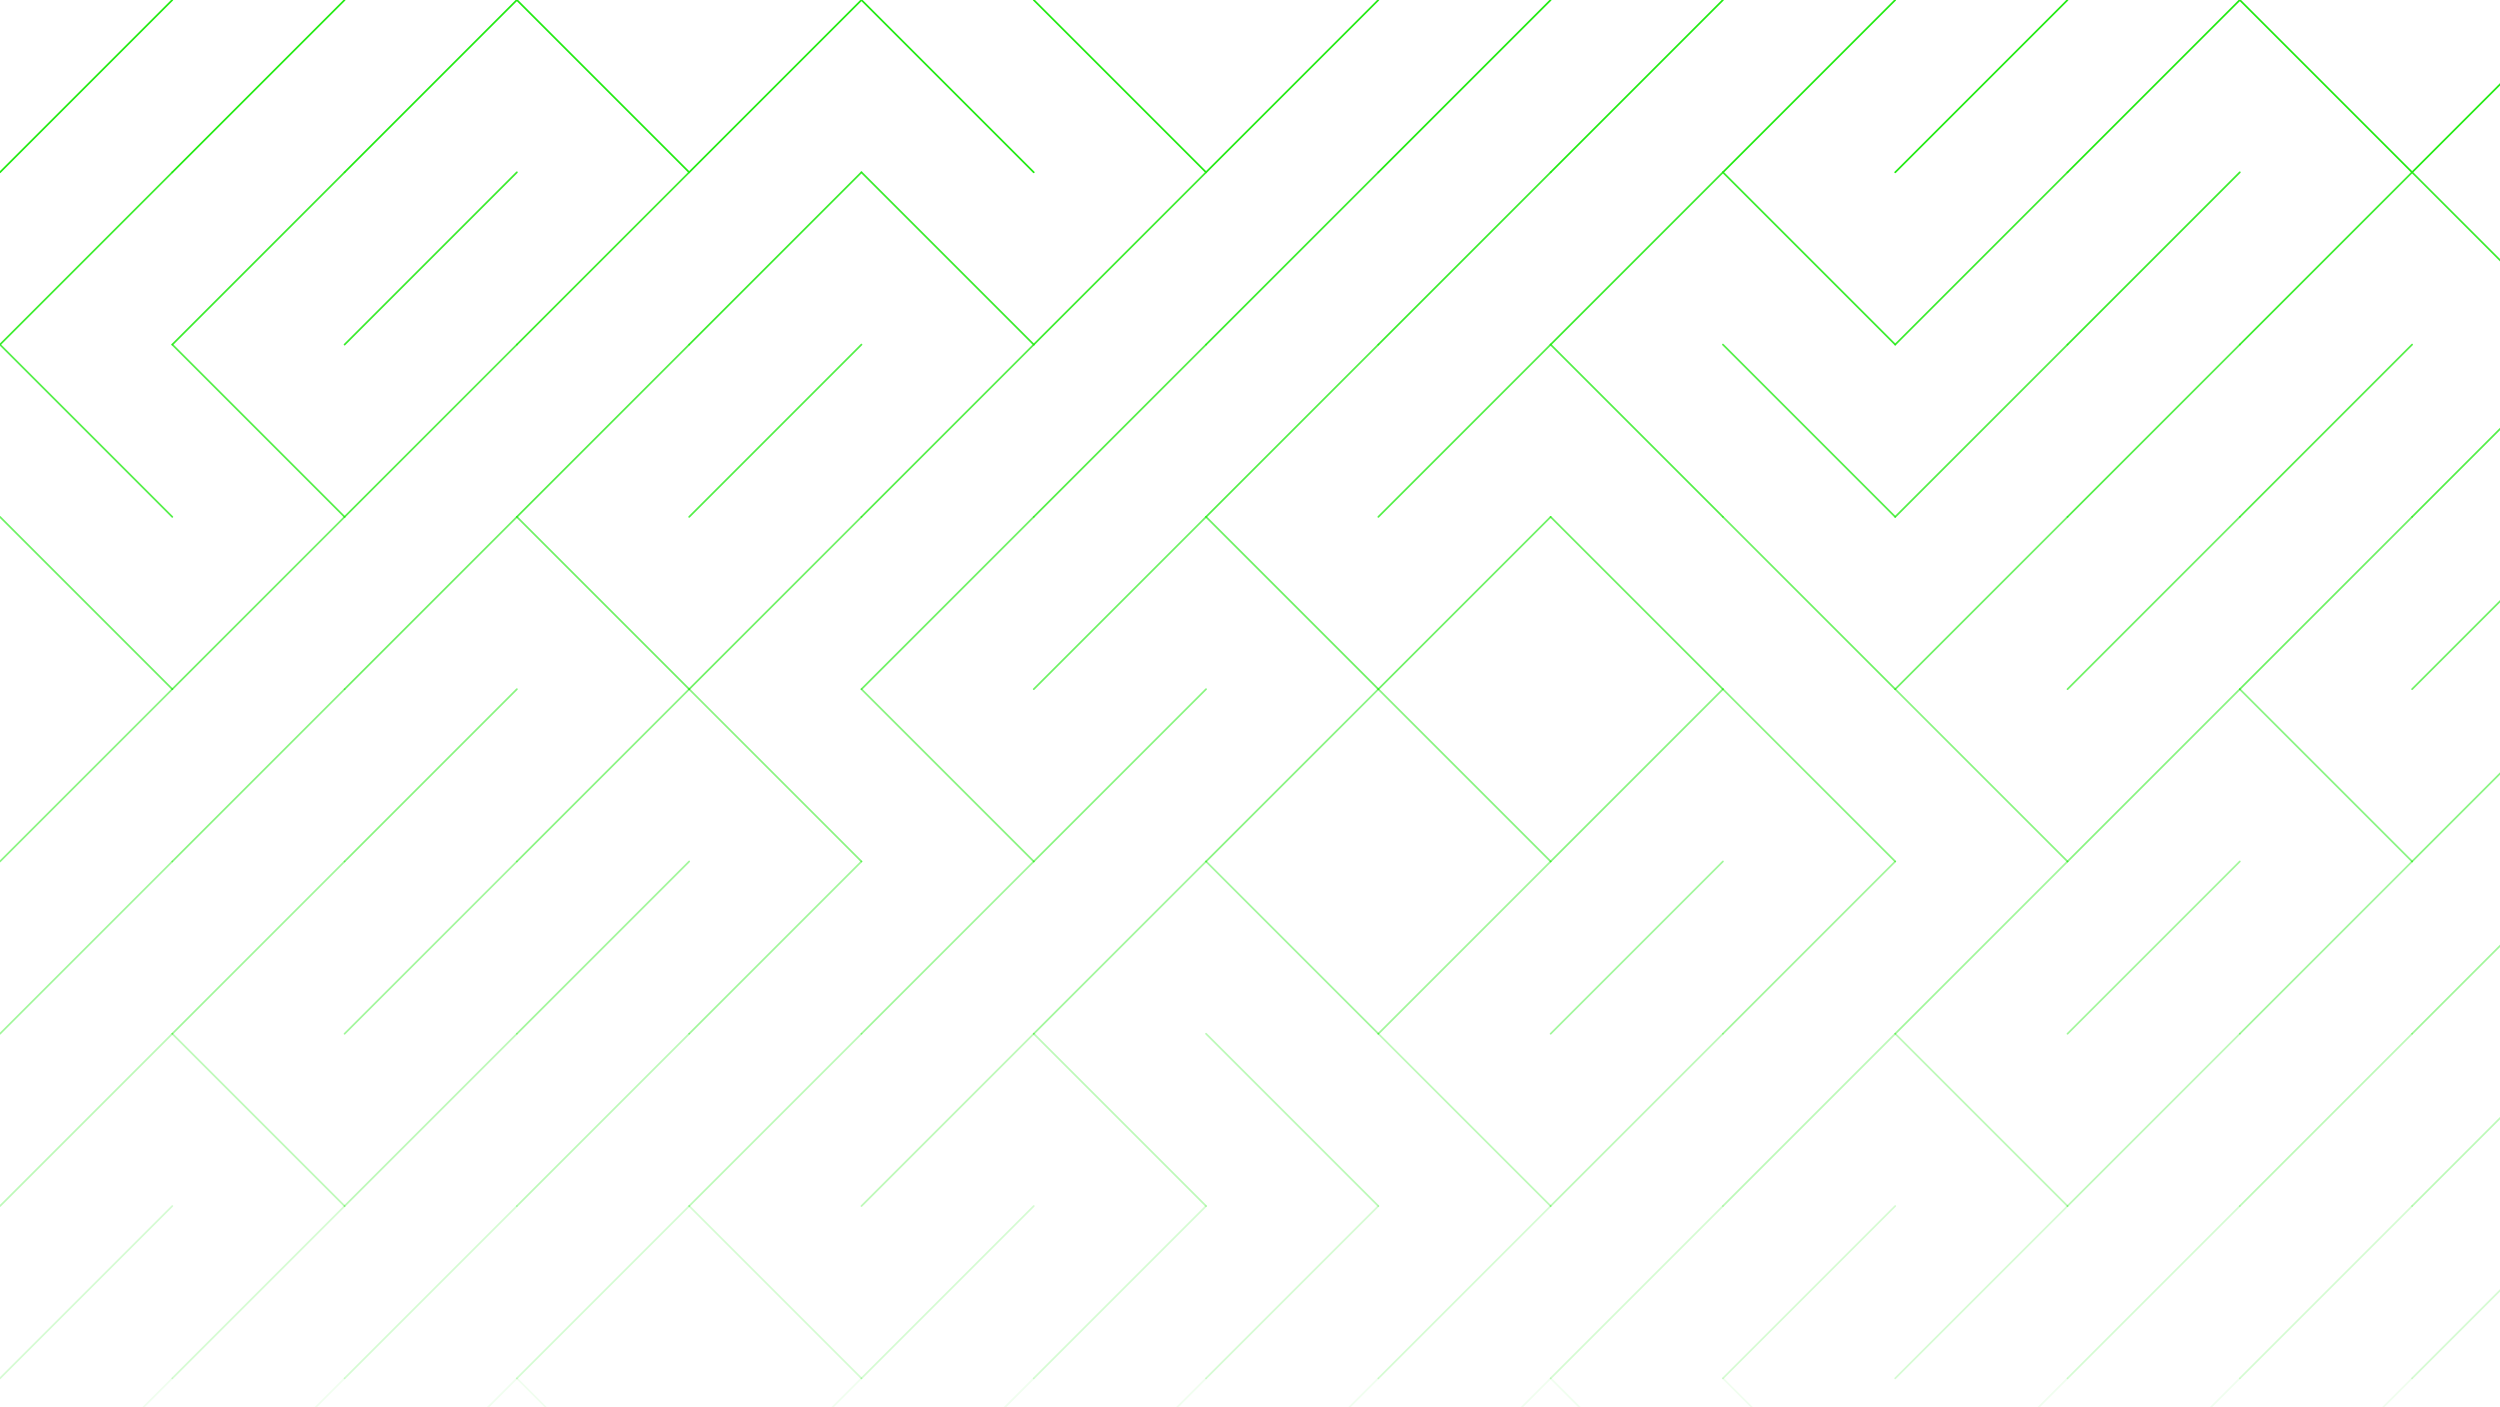
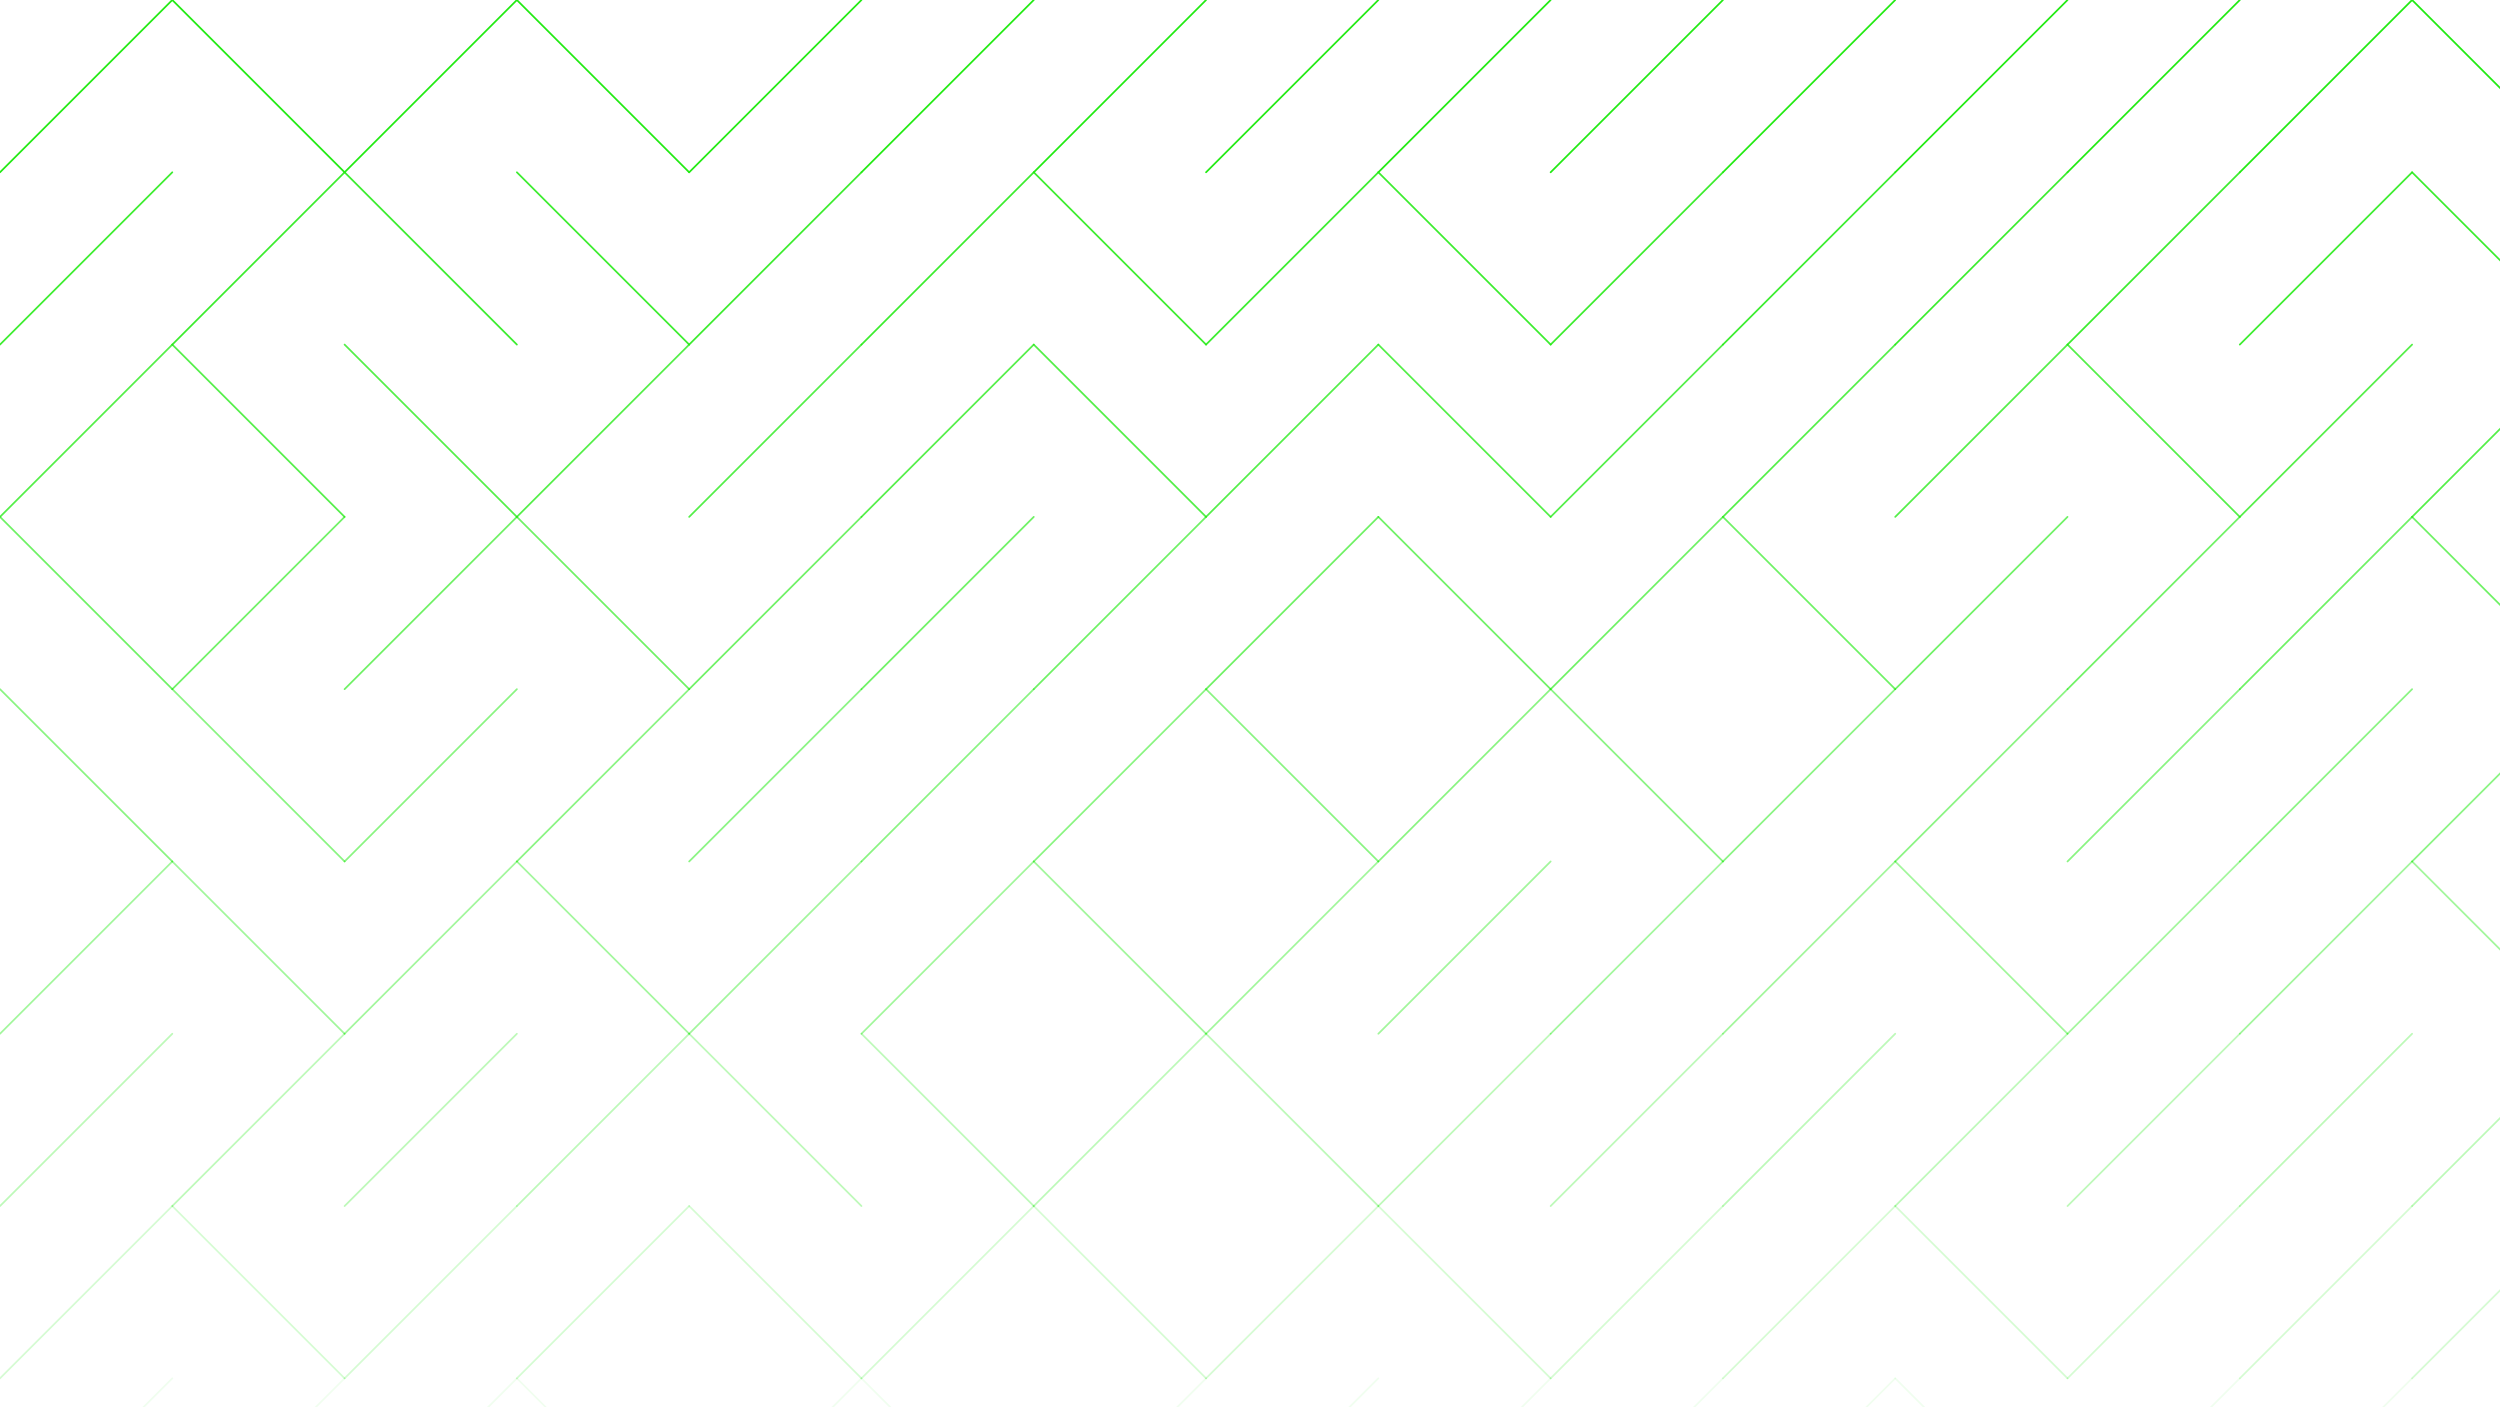
<svg xmlns="http://www.w3.org/2000/svg" version="1.1" viewBox="0 0 1422 800">
  <g stroke-width="1" stroke="#22ea13" fill="none" stroke-linecap="round">
    <line x1="98" y1="0" x2="0" y2="98" opacity="1.00" />
-     <line x1="196" y1="0" x2="98" y2="98" opacity="1.00" />
+     <line x1="98" y1="0" x2="196" y2="98" opacity="1.00" />
    <line x1="294" y1="0" x2="196" y2="98" opacity="1.00" />
    <line x1="294" y1="0" x2="392" y2="98" opacity="1.00" />
    <line x1="490" y1="0" x2="392" y2="98" opacity="1.00" />
-     <line x1="490" y1="0" x2="588" y2="98" opacity="1.00" />
-     <line x1="588" y1="0" x2="686" y2="98" opacity="1.00" />
+     <line x1="588" y1="0" x2="490" y2="98" opacity="1.00" />
+     <line x1="686" y1="0" x2="588" y2="98" opacity="1.00" />
    <line x1="784" y1="0" x2="686" y2="98" opacity="1.00" />
    <line x1="882" y1="0" x2="784" y2="98" opacity="1.00" />
    <line x1="980" y1="0" x2="882" y2="98" opacity="1.00" />
    <line x1="1078" y1="0" x2="980" y2="98" opacity="1.00" />
    <line x1="1176" y1="0" x2="1078" y2="98" opacity="1.00" />
    <line x1="1274" y1="0" x2="1176" y2="98" opacity="1.00" />
-     <line x1="1274" y1="0" x2="1372" y2="98" opacity="1.00" />
-     <line x1="1470" y1="0" x2="1372" y2="98" opacity="1.00" />
+     <line x1="1372" y1="0" x2="1274" y2="98" opacity="1.00" />
+     <line x1="1372" y1="0" x2="1470" y2="98" opacity="1.00" />
    <line x1="98" y1="98" x2="0" y2="196" opacity="0.88" />
    <line x1="196" y1="98" x2="98" y2="196" opacity="0.88" />
-     <line x1="294" y1="98" x2="196" y2="196" opacity="0.88" />
-     <line x1="392" y1="98" x2="294" y2="196" opacity="0.88" />
+     <line x1="196" y1="98" x2="294" y2="196" opacity="0.88" />
+     <line x1="294" y1="98" x2="392" y2="196" opacity="0.88" />
    <line x1="490" y1="98" x2="392" y2="196" opacity="0.88" />
-     <line x1="490" y1="98" x2="588" y2="196" opacity="0.88" />
-     <line x1="686" y1="98" x2="588" y2="196" opacity="0.88" />
+     <line x1="588" y1="98" x2="490" y2="196" opacity="0.88" />
+     <line x1="588" y1="98" x2="686" y2="196" opacity="0.88" />
    <line x1="784" y1="98" x2="686" y2="196" opacity="0.88" />
-     <line x1="882" y1="98" x2="784" y2="196" opacity="0.88" />
+     <line x1="784" y1="98" x2="882" y2="196" opacity="0.88" />
    <line x1="980" y1="98" x2="882" y2="196" opacity="0.88" />
-     <line x1="980" y1="98" x2="1078" y2="196" opacity="0.88" />
+     <line x1="1078" y1="98" x2="980" y2="196" opacity="0.88" />
    <line x1="1176" y1="98" x2="1078" y2="196" opacity="0.88" />
    <line x1="1274" y1="98" x2="1176" y2="196" opacity="0.88" />
    <line x1="1372" y1="98" x2="1274" y2="196" opacity="0.88" />
    <line x1="1372" y1="98" x2="1470" y2="196" opacity="0.88" />
-     <line x1="0" y1="196" x2="98" y2="294" opacity="0.77" />
+     <line x1="98" y1="196" x2="0" y2="294" opacity="0.77" />
    <line x1="98" y1="196" x2="196" y2="294" opacity="0.77" />
-     <line x1="294" y1="196" x2="196" y2="294" opacity="0.77" />
+     <line x1="196" y1="196" x2="294" y2="294" opacity="0.77" />
    <line x1="392" y1="196" x2="294" y2="294" opacity="0.77" />
    <line x1="490" y1="196" x2="392" y2="294" opacity="0.77" />
    <line x1="588" y1="196" x2="490" y2="294" opacity="0.77" />
-     <line x1="686" y1="196" x2="588" y2="294" opacity="0.77" />
+     <line x1="588" y1="196" x2="686" y2="294" opacity="0.77" />
    <line x1="784" y1="196" x2="686" y2="294" opacity="0.77" />
-     <line x1="882" y1="196" x2="784" y2="294" opacity="0.77" />
-     <line x1="882" y1="196" x2="980" y2="294" opacity="0.77" />
-     <line x1="980" y1="196" x2="1078" y2="294" opacity="0.77" />
+     <line x1="784" y1="196" x2="882" y2="294" opacity="0.77" />
+     <line x1="980" y1="196" x2="882" y2="294" opacity="0.77" />
+     <line x1="1078" y1="196" x2="980" y2="294" opacity="0.77" />
    <line x1="1176" y1="196" x2="1078" y2="294" opacity="0.77" />
-     <line x1="1274" y1="196" x2="1176" y2="294" opacity="0.77" />
+     <line x1="1176" y1="196" x2="1274" y2="294" opacity="0.77" />
    <line x1="1372" y1="196" x2="1274" y2="294" opacity="0.77" />
    <line x1="1470" y1="196" x2="1372" y2="294" opacity="0.77" />
    <line x1="0" y1="294" x2="98" y2="392" opacity="0.65" />
    <line x1="196" y1="294" x2="98" y2="392" opacity="0.65" />
    <line x1="294" y1="294" x2="196" y2="392" opacity="0.65" />
    <line x1="294" y1="294" x2="392" y2="392" opacity="0.65" />
    <line x1="490" y1="294" x2="392" y2="392" opacity="0.65" />
    <line x1="588" y1="294" x2="490" y2="392" opacity="0.65" />
    <line x1="686" y1="294" x2="588" y2="392" opacity="0.65" />
-     <line x1="686" y1="294" x2="784" y2="392" opacity="0.65" />
-     <line x1="882" y1="294" x2="784" y2="392" opacity="0.65" />
-     <line x1="882" y1="294" x2="980" y2="392" opacity="0.65" />
+     <line x1="784" y1="294" x2="686" y2="392" opacity="0.65" />
+     <line x1="784" y1="294" x2="882" y2="392" opacity="0.65" />
+     <line x1="980" y1="294" x2="882" y2="392" opacity="0.65" />
    <line x1="980" y1="294" x2="1078" y2="392" opacity="0.65" />
    <line x1="1176" y1="294" x2="1078" y2="392" opacity="0.65" />
    <line x1="1274" y1="294" x2="1176" y2="392" opacity="0.65" />
    <line x1="1372" y1="294" x2="1274" y2="392" opacity="0.65" />
-     <line x1="1470" y1="294" x2="1372" y2="392" opacity="0.65" />
-     <line x1="98" y1="392" x2="0" y2="490" opacity="0.53" />
-     <line x1="196" y1="392" x2="98" y2="490" opacity="0.53" />
+     <line x1="1372" y1="294" x2="1470" y2="392" opacity="0.65" />
+     <line x1="0" y1="392" x2="98" y2="490" opacity="0.53" />
+     <line x1="98" y1="392" x2="196" y2="490" opacity="0.53" />
    <line x1="294" y1="392" x2="196" y2="490" opacity="0.53" />
    <line x1="392" y1="392" x2="294" y2="490" opacity="0.53" />
-     <line x1="392" y1="392" x2="490" y2="490" opacity="0.53" />
-     <line x1="490" y1="392" x2="588" y2="490" opacity="0.53" />
+     <line x1="490" y1="392" x2="392" y2="490" opacity="0.53" />
+     <line x1="588" y1="392" x2="490" y2="490" opacity="0.53" />
    <line x1="686" y1="392" x2="588" y2="490" opacity="0.53" />
-     <line x1="784" y1="392" x2="686" y2="490" opacity="0.53" />
-     <line x1="784" y1="392" x2="882" y2="490" opacity="0.53" />
-     <line x1="980" y1="392" x2="882" y2="490" opacity="0.53" />
-     <line x1="980" y1="392" x2="1078" y2="490" opacity="0.53" />
-     <line x1="1078" y1="392" x2="1176" y2="490" opacity="0.53" />
+     <line x1="686" y1="392" x2="784" y2="490" opacity="0.53" />
+     <line x1="882" y1="392" x2="784" y2="490" opacity="0.53" />
+     <line x1="882" y1="392" x2="980" y2="490" opacity="0.53" />
+     <line x1="1078" y1="392" x2="980" y2="490" opacity="0.53" />
+     <line x1="1176" y1="392" x2="1078" y2="490" opacity="0.53" />
    <line x1="1274" y1="392" x2="1176" y2="490" opacity="0.53" />
-     <line x1="1274" y1="392" x2="1372" y2="490" opacity="0.53" />
+     <line x1="1372" y1="392" x2="1274" y2="490" opacity="0.53" />
    <line x1="1470" y1="392" x2="1372" y2="490" opacity="0.53" />
    <line x1="98" y1="490" x2="0" y2="588" opacity="0.42" />
-     <line x1="196" y1="490" x2="98" y2="588" opacity="0.42" />
+     <line x1="98" y1="490" x2="196" y2="588" opacity="0.42" />
    <line x1="294" y1="490" x2="196" y2="588" opacity="0.42" />
-     <line x1="392" y1="490" x2="294" y2="588" opacity="0.42" />
+     <line x1="294" y1="490" x2="392" y2="588" opacity="0.42" />
    <line x1="490" y1="490" x2="392" y2="588" opacity="0.42" />
    <line x1="588" y1="490" x2="490" y2="588" opacity="0.42" />
-     <line x1="686" y1="490" x2="588" y2="588" opacity="0.42" />
-     <line x1="686" y1="490" x2="784" y2="588" opacity="0.42" />
+     <line x1="588" y1="490" x2="686" y2="588" opacity="0.42" />
+     <line x1="784" y1="490" x2="686" y2="588" opacity="0.42" />
    <line x1="882" y1="490" x2="784" y2="588" opacity="0.42" />
    <line x1="980" y1="490" x2="882" y2="588" opacity="0.42" />
    <line x1="1078" y1="490" x2="980" y2="588" opacity="0.42" />
-     <line x1="1176" y1="490" x2="1078" y2="588" opacity="0.42" />
+     <line x1="1078" y1="490" x2="1176" y2="588" opacity="0.42" />
    <line x1="1274" y1="490" x2="1176" y2="588" opacity="0.42" />
    <line x1="1372" y1="490" x2="1274" y2="588" opacity="0.42" />
-     <line x1="1470" y1="490" x2="1372" y2="588" opacity="0.42" />
+     <line x1="1372" y1="490" x2="1470" y2="588" opacity="0.42" />
    <line x1="98" y1="588" x2="0" y2="686" opacity="0.30" />
-     <line x1="98" y1="588" x2="196" y2="686" opacity="0.30" />
+     <line x1="196" y1="588" x2="98" y2="686" opacity="0.30" />
    <line x1="294" y1="588" x2="196" y2="686" opacity="0.30" />
    <line x1="392" y1="588" x2="294" y2="686" opacity="0.30" />
-     <line x1="490" y1="588" x2="392" y2="686" opacity="0.30" />
-     <line x1="588" y1="588" x2="490" y2="686" opacity="0.30" />
-     <line x1="588" y1="588" x2="686" y2="686" opacity="0.30" />
+     <line x1="392" y1="588" x2="490" y2="686" opacity="0.30" />
+     <line x1="490" y1="588" x2="588" y2="686" opacity="0.30" />
+     <line x1="686" y1="588" x2="588" y2="686" opacity="0.30" />
    <line x1="686" y1="588" x2="784" y2="686" opacity="0.30" />
-     <line x1="784" y1="588" x2="882" y2="686" opacity="0.30" />
+     <line x1="882" y1="588" x2="784" y2="686" opacity="0.30" />
    <line x1="980" y1="588" x2="882" y2="686" opacity="0.30" />
    <line x1="1078" y1="588" x2="980" y2="686" opacity="0.30" />
-     <line x1="1078" y1="588" x2="1176" y2="686" opacity="0.30" />
+     <line x1="1176" y1="588" x2="1078" y2="686" opacity="0.30" />
    <line x1="1274" y1="588" x2="1176" y2="686" opacity="0.30" />
    <line x1="1372" y1="588" x2="1274" y2="686" opacity="0.30" />
    <line x1="1470" y1="588" x2="1372" y2="686" opacity="0.30" />
    <line x1="98" y1="686" x2="0" y2="784" opacity="0.19" />
-     <line x1="196" y1="686" x2="98" y2="784" opacity="0.19" />
+     <line x1="98" y1="686" x2="196" y2="784" opacity="0.19" />
    <line x1="294" y1="686" x2="196" y2="784" opacity="0.19" />
    <line x1="392" y1="686" x2="294" y2="784" opacity="0.19" />
    <line x1="392" y1="686" x2="490" y2="784" opacity="0.19" />
    <line x1="588" y1="686" x2="490" y2="784" opacity="0.19" />
-     <line x1="686" y1="686" x2="588" y2="784" opacity="0.19" />
+     <line x1="588" y1="686" x2="686" y2="784" opacity="0.19" />
    <line x1="784" y1="686" x2="686" y2="784" opacity="0.19" />
-     <line x1="882" y1="686" x2="784" y2="784" opacity="0.19" />
+     <line x1="784" y1="686" x2="882" y2="784" opacity="0.19" />
    <line x1="980" y1="686" x2="882" y2="784" opacity="0.19" />
    <line x1="1078" y1="686" x2="980" y2="784" opacity="0.19" />
-     <line x1="1176" y1="686" x2="1078" y2="784" opacity="0.19" />
+     <line x1="1078" y1="686" x2="1176" y2="784" opacity="0.19" />
    <line x1="1274" y1="686" x2="1176" y2="784" opacity="0.19" />
    <line x1="1372" y1="686" x2="1274" y2="784" opacity="0.19" />
    <line x1="1470" y1="686" x2="1372" y2="784" opacity="0.19" />
    <line x1="98" y1="784" x2="0" y2="882" opacity="0.07" />
    <line x1="196" y1="784" x2="98" y2="882" opacity="0.07" />
    <line x1="294" y1="784" x2="196" y2="882" opacity="0.07" />
    <line x1="294" y1="784" x2="392" y2="882" opacity="0.07" />
    <line x1="490" y1="784" x2="392" y2="882" opacity="0.07" />
-     <line x1="588" y1="784" x2="490" y2="882" opacity="0.07" />
+     <line x1="490" y1="784" x2="588" y2="882" opacity="0.07" />
    <line x1="686" y1="784" x2="588" y2="882" opacity="0.07" />
    <line x1="784" y1="784" x2="686" y2="882" opacity="0.07" />
    <line x1="882" y1="784" x2="784" y2="882" opacity="0.07" />
-     <line x1="882" y1="784" x2="980" y2="882" opacity="0.07" />
-     <line x1="980" y1="784" x2="1078" y2="882" opacity="0.07" />
-     <line x1="1176" y1="784" x2="1078" y2="882" opacity="0.07" />
+     <line x1="980" y1="784" x2="882" y2="882" opacity="0.07" />
+     <line x1="1078" y1="784" x2="980" y2="882" opacity="0.07" />
+     <line x1="1078" y1="784" x2="1176" y2="882" opacity="0.07" />
    <line x1="1274" y1="784" x2="1176" y2="882" opacity="0.07" />
    <line x1="1372" y1="784" x2="1274" y2="882" opacity="0.07" />
    <line x1="1470" y1="784" x2="1372" y2="882" opacity="0.07" />
  </g>
</svg>
